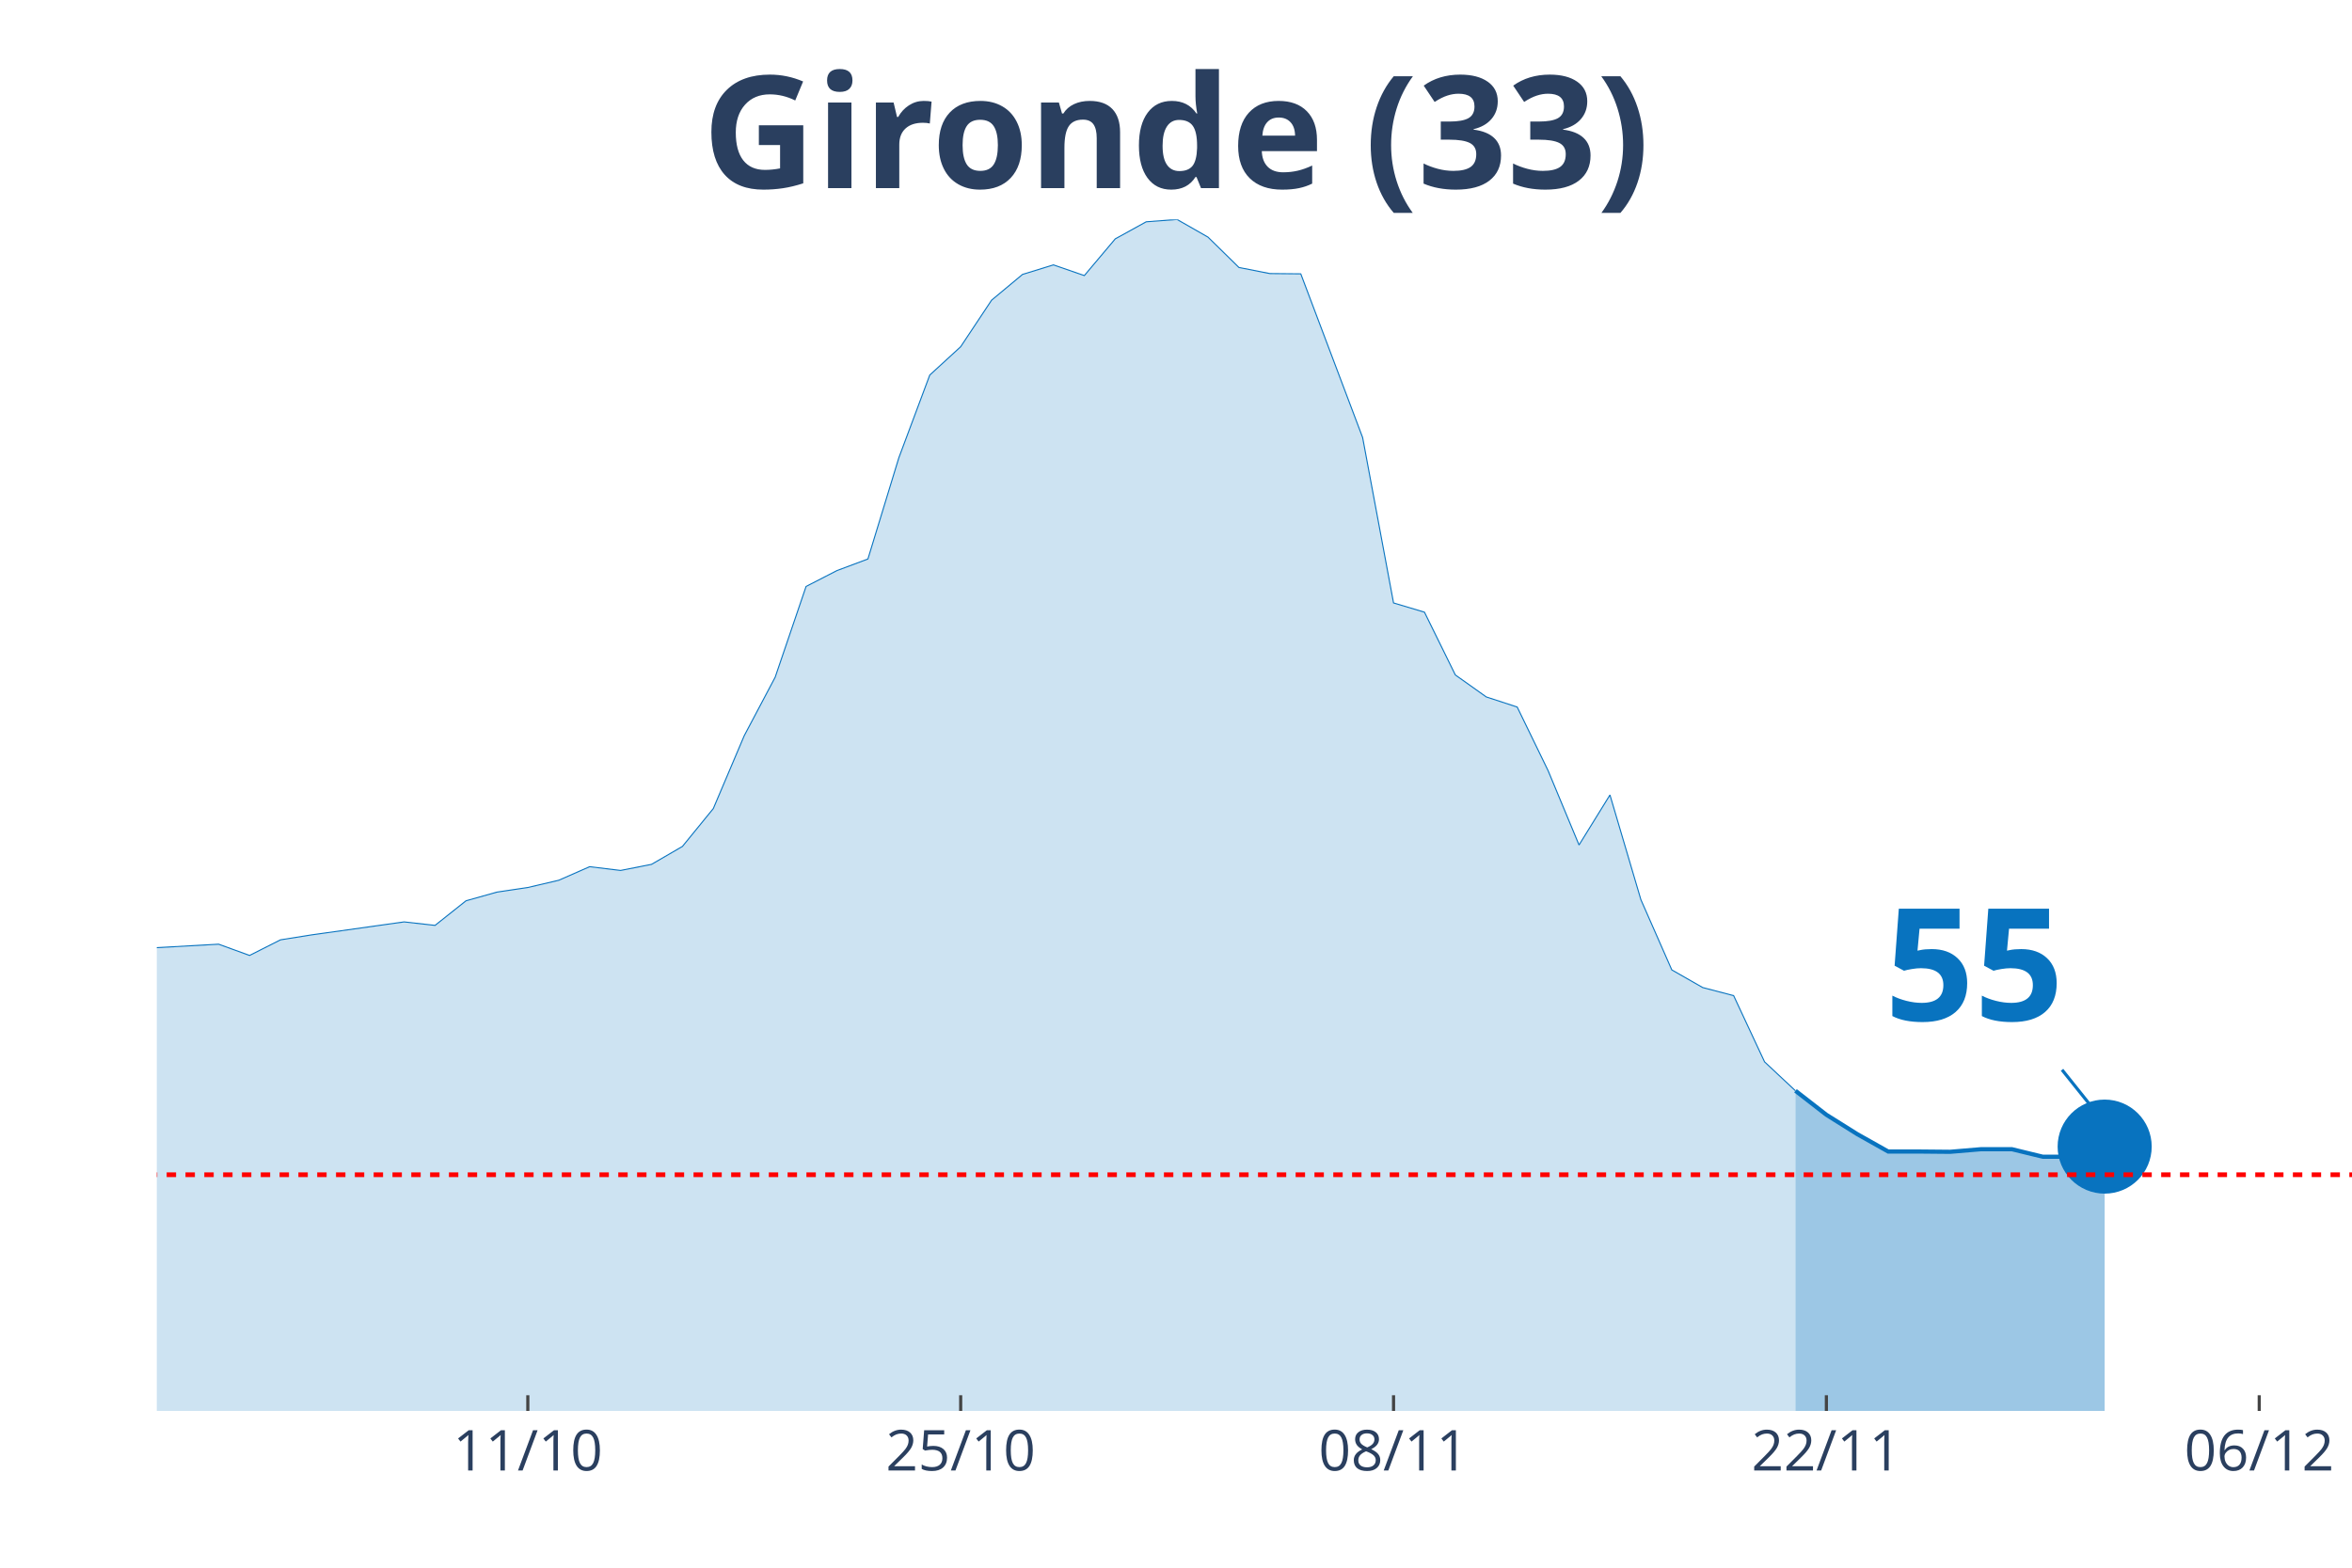
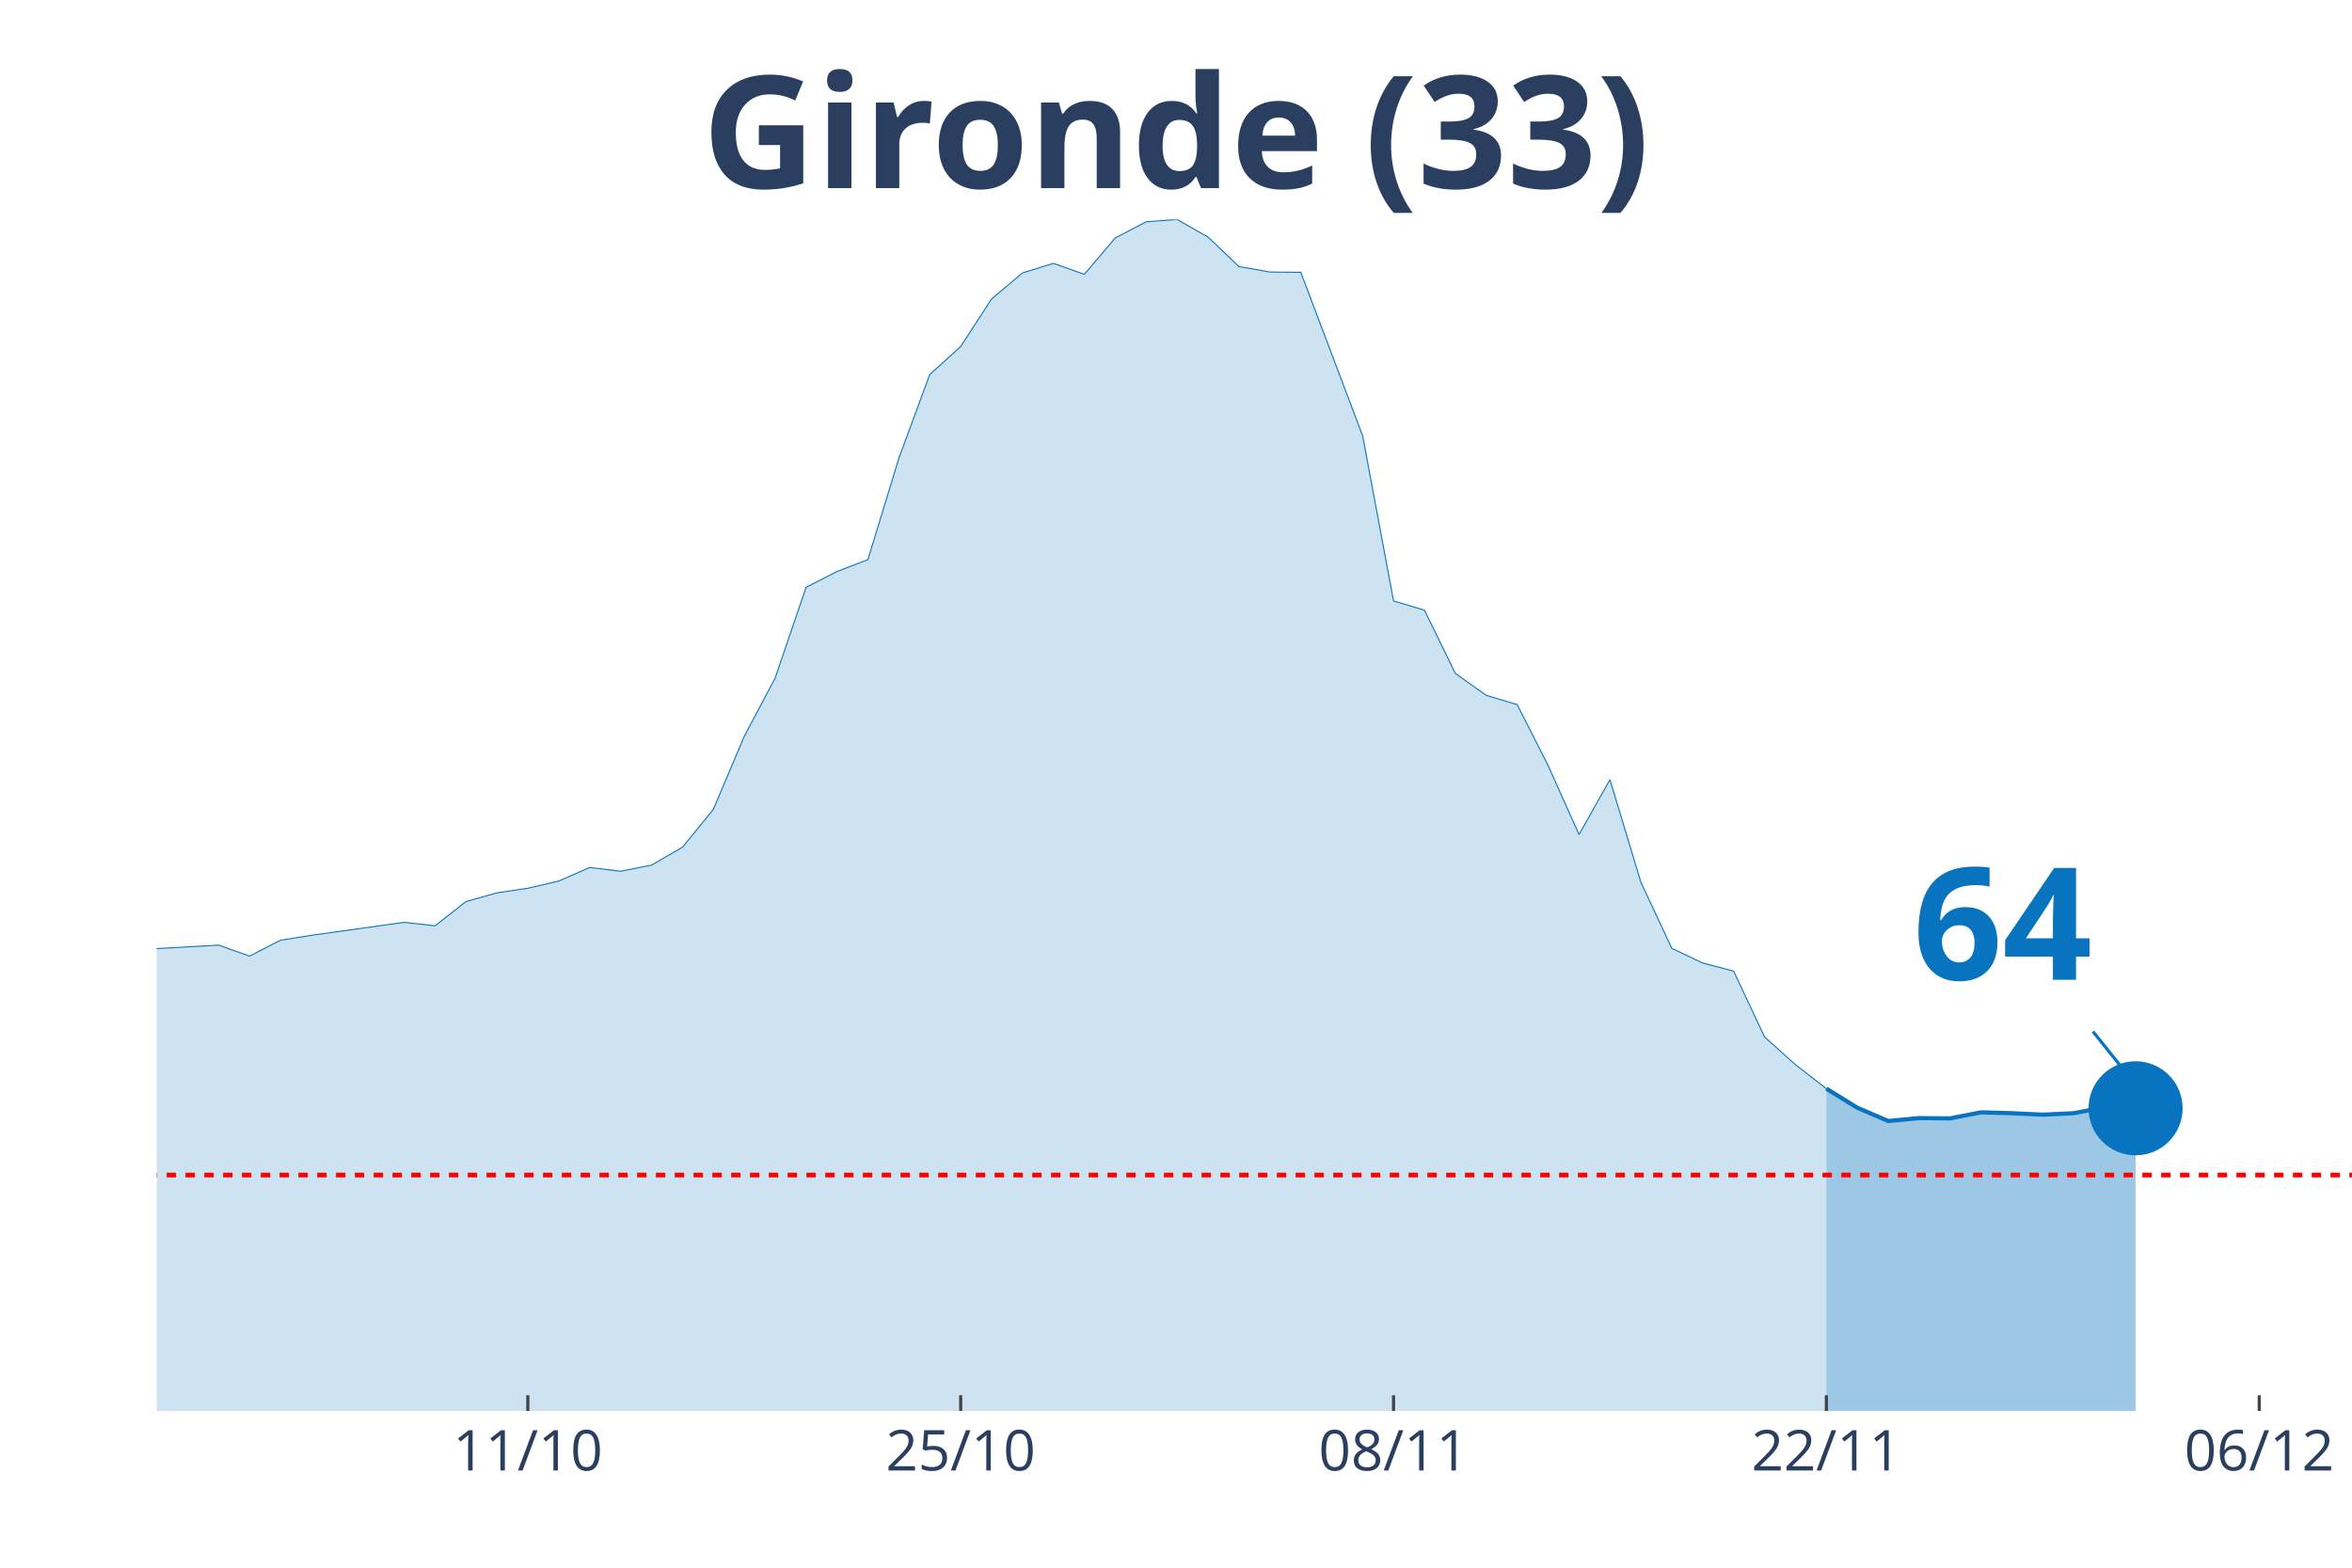
<svg xmlns="http://www.w3.org/2000/svg" class="main-svg" width="1125" height="750" style="" viewBox="0 0 750 500">
  <rect x="0" y="0" width="750" height="500" style="fill: rgb(0, 0, 0); fill-opacity: 0;" />
-   <defs id="defs-0c7e4f">
+   <defs id="defs-90e2e7">
    <g class="clips">
-       <clipPath id="clip0c7e4fxyplot" class="plotclip">
+       <clipPath id="clip90e2e7xyplot" class="plotclip">
        <rect width="700" height="380" />
      </clipPath>
-       <clipPath class="axesclip" id="clip0c7e4fx">
+       <clipPath class="axesclip" id="clip90e2e7x">
        <rect x="50" y="0" width="700" height="500" />
      </clipPath>
-       <clipPath class="axesclip" id="clip0c7e4fy">
+       <clipPath class="axesclip" id="clip90e2e7y">
        <rect x="0" y="70" width="750" height="380" />
      </clipPath>
-       <clipPath class="axesclip" id="clip0c7e4fxy">
+       <clipPath class="axesclip" id="clip90e2e7xy">
        <rect x="50" y="70" width="700" height="380" />
      </clipPath>
    </g>
    <g class="gradients" />
  </defs>
  <g class="bglayer">
    <rect class="bg" x="50" y="70" width="700" height="380" style="fill: rgb(0, 0, 0); fill-opacity: 0; stroke-width: 0;" />
  </g>
  <g class="layer-below">
    <g class="imagelayer" />
    <g class="shapelayer" />
  </g>
  <g class="cartesianlayer">
    <g class="subplot xy">
      <g class="layer-subplot">
        <g class="shapelayer" />
        <g class="imagelayer" />
      </g>
      <g class="gridlayer">
        <g class="x">
          <path class="xgrid crisp" transform="translate(168.31,0)" d="M0,70v380" style="stroke: rgb(255, 255, 255); stroke-opacity: 1; stroke-width: 1px;" />
          <path class="xgrid crisp" transform="translate(306.34,0)" d="M0,70v380" style="stroke: rgb(255, 255, 255); stroke-opacity: 1; stroke-width: 1px;" />
          <path class="xgrid crisp" transform="translate(444.37,0)" d="M0,70v380" style="stroke: rgb(255, 255, 255); stroke-opacity: 1; stroke-width: 1px;" />
          <path class="xgrid crisp" transform="translate(582.39,0)" d="M0,70v380" style="stroke: rgb(255, 255, 255); stroke-opacity: 1; stroke-width: 1px;" />
          <path class="xgrid crisp" transform="translate(720.42,0)" d="M0,70v380" style="stroke: rgb(255, 255, 255); stroke-opacity: 1; stroke-width: 1px;" />
        </g>
        <g class="y" />
      </g>
      <g class="zerolinelayer" />
      <path class="xlines-below" />
      <path class="ylines-below" />
      <g class="overlines-below" />
      <g class="xaxislayer-below" />
      <g class="yaxislayer-below" />
      <g class="overaxes-below" />
-       <g class="plot" transform="translate(50, 70)" clip-path="url('#clip0c7e4fxyplot')">
+       <g class="plot" transform="translate(50, 70)" clip-path="url('#clip90e2e7xyplot')">
        <g class="scatterlayer mlayer">
-           <g class="trace scatter tracef6cb51" style="stroke-miterlimit: 2;">
+           <g class="trace scatter tracee59fd1" style="stroke-miterlimit: 2;">
            <g class="fills">
              <g>
-                 <path class="js-fill" d="M522.54,380L-1340.85,380L-1340.85,377.6L-769.01,374.19L-759.15,372.99L-640.85,369.58L-630.99,371.05L-591.55,372.9L-581.69,372.71L-522.54,365.33L-512.68,363.03L-453.52,342.55L-443.66,328.63L-364.79,239.25L-354.93,212.32L-345.07,194.98L-335.21,191.01L-325.35,190.09L-315.49,168.97L-295.77,127.74L-285.92,126.54L-276.06,116.4L-266.2,118.8L-256.34,118.33L-246.48,113.91L-226.76,140.93L-216.9,144.81L-207.04,155.32L-197.18,157.63L-187.32,160.67L-177.46,167.86L-167.61,160.39L-157.75,162.05L-147.89,165.93L-138.03,165.74L-128.17,164.08L-118.31,166.48L-108.45,174.6L-98.59,191.66L-88.73,200.61L-78.87,213.8L-69.01,221.91L-59.15,224.96L-39.44,227.63L-29.58,232.7L-19.72,235.66L-9.86,232.8L19.72,231.14L29.58,234.73L39.44,229.75L49.3,228.18L78.87,224.03L88.73,225.14L98.59,217.3L108.45,214.53L118.31,213.06L128.17,210.75L138.03,206.42L147.89,207.62L157.75,205.68L167.61,199.96L177.46,187.88L187.32,164.64L197.18,146L207.04,117.04L216.9,111.97L226.76,108.28L236.62,76L246.48,49.62L256.34,40.58L266.2,25.73L276.06,17.52L285.92,14.48L295.77,17.89L305.63,6.18L315.49,0.74L325.35,0L335.21,5.63L345.07,15.31L354.93,17.25L364.79,17.34L384.51,69.54L394.37,122.3L404.23,125.25L414.08,145.27L423.94,152.28L433.8,155.5L443.66,175.8L453.52,199.5L463.38,183.54L473.24,216.93L483.1,239.34L492.96,244.97L502.82,247.55L512.68,268.67L522.54,277.9" style="fill: rgb(8, 115, 191); fill-opacity: 0.2; stroke-width: 0;" />
+                 <path class="js-fill" d="M532.39,380L-1340.85,380L-1340.85,377.61L-808.45,375.49L-798.59,374.47L-700,368.86L-690.14,368.21L-532.39,368.49L-522.54,365.36L-463.38,347.49L-453.52,342.61L-423.94,309.27L-414.08,297.57L-374.65,252.35L-364.79,239.46L-345.07,195.25L-335.21,191.29L-325.35,190.37L-315.49,169.28L-295.77,128.11L-285.92,126.91L-276.06,116.78L-266.2,119.18L-256.34,118.72L-246.48,114.29L-226.76,141.28L-216.9,145.15L-207.04,155.65L-197.18,157.95L-187.32,160.99L-177.46,168.17L-167.61,160.71L-157.75,162.37L-147.89,166.24L-138.03,166.05L-128.17,164.4L-118.31,166.79L-108.45,174.9L-98.59,191.93L-88.73,200.87L-78.87,214.04L-69.01,222.14L-59.15,225.18L-39.44,227.85L-29.58,233.01L-19.72,235.96L-9.86,233.1L19.72,231.44L29.58,234.94L39.44,229.88L49.3,228.31L78.87,224.17L88.73,225.27L98.59,217.54L108.45,214.77L118.31,213.3L128.17,211L138.03,206.67L147.89,207.87L157.75,205.93L167.61,200.22L177.46,188.16L187.32,164.86L197.18,146.25L207.04,117.33L216.9,112.27L226.76,108.49L236.62,76.17L246.48,49.46L256.34,40.52L266.2,25.33L276.06,17.04L285.92,14L295.77,17.5L305.63,5.89L315.49,0.74L325.35,0L335.21,5.62L345.07,15.01L354.93,16.76L364.79,16.85L384.51,68.98L394.37,121.66L404.23,124.61L414.08,144.78L423.94,151.78L433.8,154.73L443.66,174.16L453.52,196.17L463.38,178.67L473.24,211.37L483.1,232.46L492.96,237.15L502.82,239.73L512.68,260.73L522.54,269.57L532.39,277.22" style="fill: rgb(8, 115, 191); fill-opacity: 0.2; stroke-width: 0;" />
              </g>
            </g>
            <g class="errorbars" />
            <g class="lines">
-               <path class="js-line" d="M-1340.85,377.6L-769.01,374.19L-759.15,372.99L-640.85,369.58L-630.99,371.05L-591.55,372.9L-581.69,372.71L-522.54,365.33L-512.68,363.03L-453.52,342.55L-443.66,328.63L-364.79,239.25L-354.93,212.32L-345.07,194.98L-335.21,191.01L-325.35,190.09L-315.49,168.97L-295.77,127.74L-285.92,126.54L-276.06,116.4L-266.2,118.8L-256.34,118.33L-246.48,113.91L-226.76,140.93L-216.9,144.81L-207.04,155.32L-197.18,157.63L-187.32,160.67L-177.46,167.86L-167.61,160.39L-157.75,162.05L-147.89,165.93L-138.03,165.74L-128.17,164.08L-118.31,166.48L-108.45,174.6L-98.59,191.66L-88.73,200.61L-78.87,213.8L-69.01,221.91L-59.15,224.96L-39.44,227.63L-29.58,232.7L-19.72,235.66L-9.86,232.8L19.72,231.14L29.58,234.73L39.44,229.75L49.3,228.18L78.87,224.03L88.73,225.14L98.59,217.3L108.45,214.53L118.31,213.06L128.17,210.75L138.03,206.42L147.89,207.62L157.75,205.68L167.61,199.96L177.46,187.88L187.32,164.64L197.18,146L207.04,117.04L216.9,111.97L226.76,108.28L236.62,76L246.48,49.62L256.34,40.58L266.2,25.73L276.06,17.52L285.92,14.48L295.77,17.89L305.63,6.18L315.49,0.74L325.35,0L335.21,5.63L345.07,15.31L354.93,17.25L364.79,17.34L384.51,69.54L394.37,122.3L404.23,125.25L414.08,145.27L423.94,152.28L433.8,155.5L443.66,175.8L453.52,199.5L463.38,183.54L473.24,216.93L483.1,239.34L492.96,244.97L502.82,247.55L512.68,268.67L522.54,277.9" style="vector-effect: non-scaling-stroke; fill: none; stroke: rgb(8, 115, 191); stroke-opacity: 1; stroke-width: 0.5px; opacity: 1;" />
+               <path class="js-line" d="M-1340.85,377.61L-808.45,375.49L-798.59,374.47L-700,368.86L-690.14,368.21L-532.39,368.49L-522.54,365.36L-463.38,347.49L-453.52,342.61L-423.94,309.27L-414.08,297.57L-374.65,252.35L-364.79,239.46L-345.07,195.25L-335.21,191.29L-325.35,190.37L-315.49,169.28L-295.77,128.11L-285.92,126.91L-276.06,116.78L-266.2,119.18L-256.34,118.72L-246.48,114.29L-226.76,141.28L-216.9,145.15L-207.04,155.65L-197.18,157.95L-187.32,160.99L-177.46,168.17L-167.61,160.71L-157.75,162.37L-147.89,166.24L-138.03,166.05L-128.17,164.4L-118.31,166.79L-108.45,174.9L-98.59,191.93L-88.73,200.87L-78.87,214.04L-69.01,222.14L-59.15,225.18L-39.44,227.85L-29.58,233.01L-19.72,235.96L-9.86,233.1L19.72,231.44L29.58,234.94L39.44,229.88L49.3,228.31L78.87,224.17L88.73,225.27L98.59,217.54L108.45,214.77L118.31,213.3L128.17,211L138.03,206.67L147.89,207.87L157.75,205.93L167.61,200.22L177.46,188.16L187.32,164.86L197.18,146.25L207.04,117.33L216.9,112.27L226.76,108.49L236.62,76.17L246.48,49.46L256.34,40.52L266.2,25.33L276.06,17.04L285.92,14L295.77,17.5L305.63,5.89L315.49,0.74L325.35,0L335.21,5.62L345.07,15.01L354.93,16.76L364.79,16.85L384.51,68.98L394.37,121.66L404.23,124.61L414.08,144.78L423.94,151.78L433.8,154.73L443.66,174.16L453.52,196.17L463.38,178.67L473.24,211.37L483.1,232.46L492.96,237.15L502.82,239.73L512.68,260.73L522.54,269.57L532.39,277.22" style="vector-effect: non-scaling-stroke; fill: none; stroke: rgb(8, 115, 191); stroke-opacity: 1; stroke-width: 0.5px; opacity: 1;" />
            </g>
            <g class="points" />
            <g class="text" />
          </g>
-           <g class="trace scatter trace725b59" style="stroke-miterlimit: 2;">
+           <g class="trace scatter trace6e7acc" style="stroke-miterlimit: 2;">
            <g class="fills">
              <g>
-                 <path class="js-fill" d="M621.13,380L522.54,380L522.54,277.9L532.39,285.55L542.25,291.73L552.11,297.27L561.97,297.27L571.83,297.36L581.69,296.53L591.55,296.53L601.41,298.93L611.27,298.93L621.13,295.7" style="fill: rgb(8, 115, 191); fill-opacity: 0.4; stroke-width: 0;" />
+                 <path class="js-fill" d="M630.99,380L532.39,380L532.39,277.22L542.25,283.3L552.11,287.53L561.97,286.61L571.83,286.7L581.69,284.77L591.55,285.05L601.41,285.51L611.27,285.05L621.13,283.11L630.99,283.48" style="fill: rgb(8, 115, 191); fill-opacity: 0.4; stroke-width: 0;" />
              </g>
            </g>
            <g class="errorbars" />
            <g class="lines">
-               <path class="js-line" d="M522.54,277.9L532.39,285.55L542.25,291.73L552.11,297.27L561.97,297.27L571.83,297.36L581.69,296.53L591.55,296.53L601.41,298.93L611.27,298.93L621.13,295.7" style="vector-effect: non-scaling-stroke; fill: none; stroke: rgb(8, 115, 191); stroke-opacity: 1; stroke-width: 2px; opacity: 1;" />
+               <path class="js-line" d="M532.39,277.22L542.25,283.3L552.11,287.53L561.97,286.61L571.83,286.7L581.69,284.77L591.55,285.05L601.41,285.51L611.27,285.05L621.13,283.11L630.99,283.48" style="vector-effect: non-scaling-stroke; fill: none; stroke: rgb(8, 115, 191); stroke-opacity: 1; stroke-width: 2px; opacity: 1;" />
            </g>
            <g class="points" />
            <g class="text" />
          </g>
-           <g class="trace scatter traced30100" style="stroke-miterlimit: 2; opacity: 1;">
+           <g class="trace scatter trace42bc66" style="stroke-miterlimit: 2; opacity: 1;">
            <g class="fills" />
            <g class="errorbars" />
            <g class="lines" />
            <g class="points">
-               <path class="point" transform="translate(621.13,295.7)" d="M15,0A15,15 0 1,1 0,-15A15,15 0 0,1 15,0Z" style="opacity: 1; stroke-width: 0px; fill: rgb(8, 115, 191); fill-opacity: 1;" />
+               <path class="point" transform="translate(630.99,283.48)" d="M15,0A15,15 0 1,1 0,-15A15,15 0 0,1 15,0Z" style="opacity: 1; stroke-width: 0px; fill: rgb(8, 115, 191); fill-opacity: 1;" />
            </g>
            <g class="text" />
          </g>
        </g>
      </g>
      <g class="overplot" />
      <path class="xlines-above crisp" style="fill: none; stroke-width: 1px; stroke: rgb(0, 0, 0); stroke-opacity: 0;" d="" />
      <path class="ylines-above crisp" style="fill: none;" d="M0,0" />
      <g class="overlines-above" />
      <g class="xaxislayer-above">
        <path class="xtick ticks crisp" d="M0,450v-5" transform="translate(168.31,0)" style="stroke: rgb(68, 68, 68); stroke-opacity: 1; stroke-width: 1px;" />
        <path class="xtick ticks crisp" d="M0,450v-5" transform="translate(306.34,0)" style="stroke: rgb(68, 68, 68); stroke-opacity: 1; stroke-width: 1px;" />
        <path class="xtick ticks crisp" d="M0,450v-5" transform="translate(444.37,0)" style="stroke: rgb(68, 68, 68); stroke-opacity: 1; stroke-width: 1px;" />
        <path class="xtick ticks crisp" d="M0,450v-5" transform="translate(582.39,0)" style="stroke: rgb(68, 68, 68); stroke-opacity: 1; stroke-width: 1px;" />
        <path class="xtick ticks crisp" d="M0,450v-5" transform="translate(720.42,0)" style="stroke: rgb(68, 68, 68); stroke-opacity: 1; stroke-width: 1px;" />
        <g class="xtick">
          <text text-anchor="middle" x="0" y="469" transform="translate(168.31,0)" style="font-family: 'Open Sans', verdana, arial, sans-serif; font-size: 18px; fill: rgb(42, 63, 95); fill-opacity: 1; white-space: pre;">11/10</text>
        </g>
        <g class="xtick">
          <text text-anchor="middle" x="0" y="469" transform="translate(306.34,0)" style="font-family: 'Open Sans', verdana, arial, sans-serif; font-size: 18px; fill: rgb(42, 63, 95); fill-opacity: 1; white-space: pre;">25/10</text>
        </g>
        <g class="xtick">
          <text text-anchor="middle" x="0" y="469" transform="translate(444.37,0)" style="font-family: 'Open Sans', verdana, arial, sans-serif; font-size: 18px; fill: rgb(42, 63, 95); fill-opacity: 1; white-space: pre;">08/11</text>
        </g>
        <g class="xtick">
          <text text-anchor="middle" x="0" y="469" transform="translate(582.39,0)" style="font-family: 'Open Sans', verdana, arial, sans-serif; font-size: 18px; fill: rgb(42, 63, 95); fill-opacity: 1; white-space: pre;">22/11</text>
        </g>
        <g class="xtick">
          <text text-anchor="middle" x="0" y="469" transform="translate(720.42,0)" style="font-family: 'Open Sans', verdana, arial, sans-serif; font-size: 18px; fill: rgb(42, 63, 95); fill-opacity: 1; white-space: pre;">06/12</text>
        </g>
      </g>
      <g class="yaxislayer-above" />
      <g class="overaxes-above" />
    </g>
  </g>
  <g class="polarlayer" />
  <g class="ternarylayer" />
  <g class="geolayer" />
  <g class="funnelarealayer" />
  <g class="pielayer" />
  <g class="treemaplayer" />
  <g class="sunburstlayer" />
  <g class="glimages" />
-   <defs id="topdefs-0c7e4f">
+   <defs id="topdefs-90e2e7">
    <g class="clips" />
  </defs>
  <g class="layer-above">
    <g class="imagelayer" />
    <g class="shapelayer">
-       <path data-index="0" fill-rule="evenodd" d="M-5490.85,374.67L1716.2,374.67" clip-path="url('#clip0c7e4fxy')" style="opacity: 1; stroke: rgb(255, 0, 0); stroke-opacity: 1; fill: rgb(0, 0, 0); fill-opacity: 0; stroke-dasharray: 3px, 3px; stroke-width: 1.5px;" />
+       <path data-index="0" fill-rule="evenodd" d="M-5490.85,374.78L1716.2,374.78" clip-path="url('#clip90e2e7xy')" style="opacity: 1; stroke: rgb(255, 0, 0); stroke-opacity: 1; fill: rgb(0, 0, 0); fill-opacity: 0; stroke-dasharray: 3px, 3px; stroke-width: 1.5px;" />
    </g>
  </g>
  <g class="infolayer">
    <g class="g-gtitle">
      <text class="gtitle" x="375" y="25" text-anchor="middle" dy="0.7em" style="font-family: 'Open Sans', verdana, arial, sans-serif; font-size: 50px; fill: rgb(42, 63, 95); opacity: 1; font-weight: normal; white-space: pre;">
        <tspan style="font-weight:bold">Gironde (33)</tspan>
      </text>
    </g>
    <g class="g-xtitle" />
    <g class="annotation" data-index="0" style="opacity: 1;">
-       <g class="annotation-text-g" transform="rotate(0,629.13,305.7)">
-         <g class="cursor-pointer" transform="translate(586, 270)">
+       <g class="annotation-text-g" transform="rotate(0,638.99,293.48)">
+         <g class="cursor-pointer" transform="translate(595, 257)">
          <rect class="bg" x="0.5" y="0.5" width="86" height="71" style="stroke-width: 1px; stroke: rgb(0, 0, 0); stroke-opacity: 0; fill: rgb(255, 255, 255); fill-opacity: 0.6;" />
          <text class="annotation-text" text-anchor="middle" x="43.531" y="55.5" style="font-family: 'Open Sans', verdana, arial, sans-serif; font-size: 50px; fill: rgb(8, 115, 191); fill-opacity: 1; white-space: pre;">
-             <tspan style="font-weight:bold">55 </tspan>
+             <tspan style="font-weight:bold">64 </tspan>
          </text>
        </g>
      </g>
      <g class="annotation-arrow-g" style="opacity: 1;">
-         <path d="M657.53,341.2L669.13,355.7" style="stroke-width: 1px; stroke: rgb(8, 115, 191); stroke-opacity: 1; stroke-dasharray: 0px, 0px, 18.569px, 18.569px;" />
+         <path d="M667.39,328.98L678.99,343.48" style="stroke-width: 1px; stroke: rgb(8, 115, 191); stroke-opacity: 1; stroke-dasharray: 0px, 0px, 18.569px, 18.569px;" />
      </g>
    </g>
  </g>
</svg>
